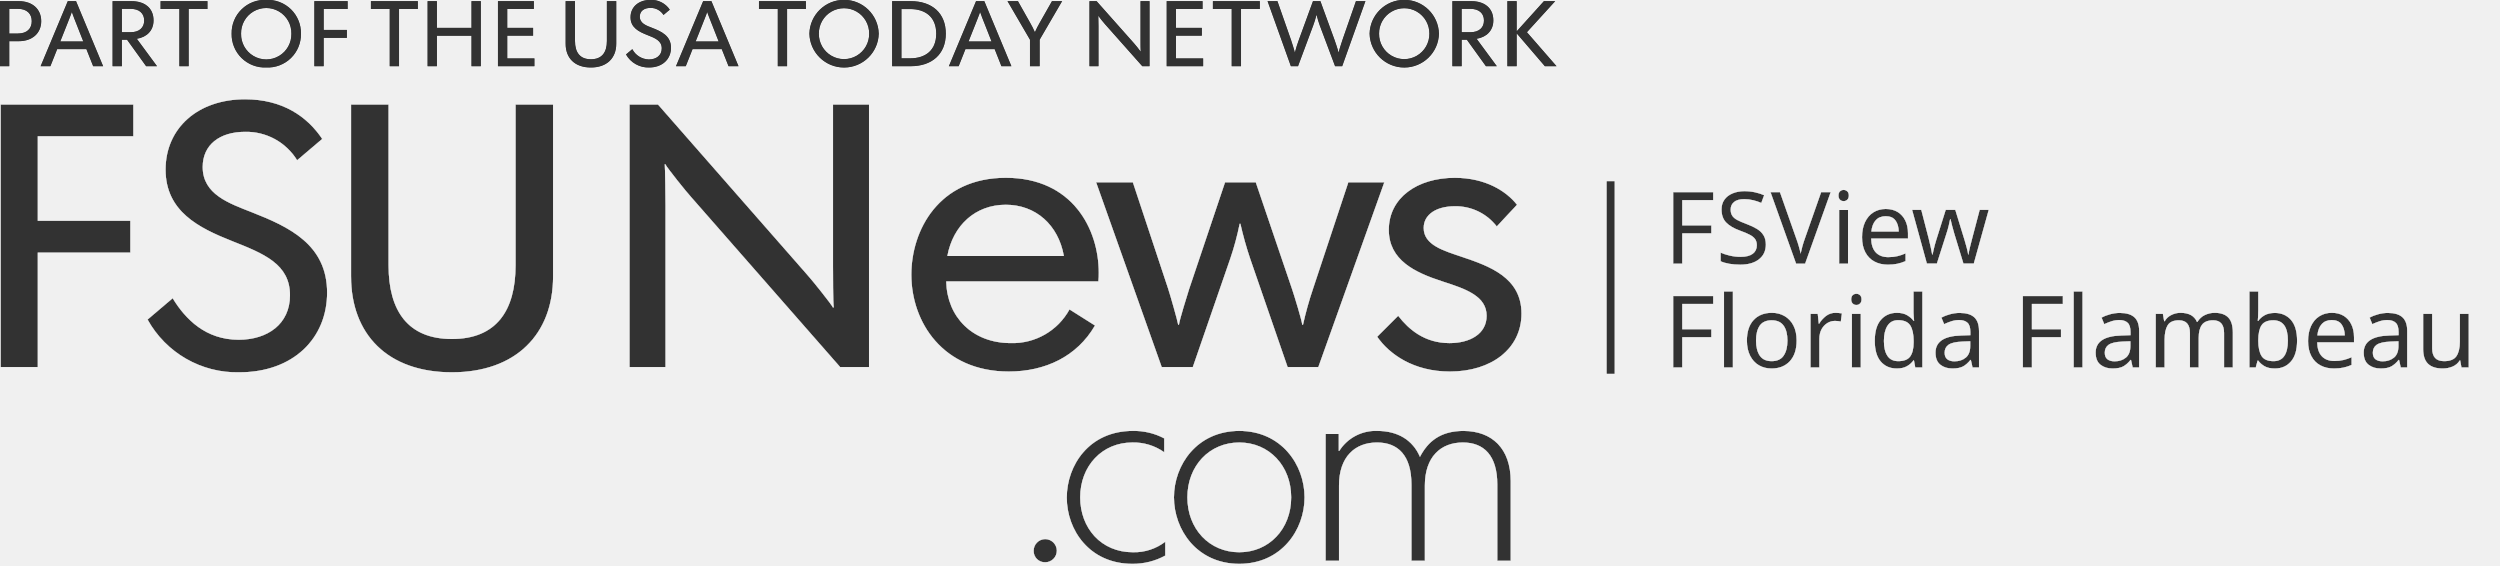
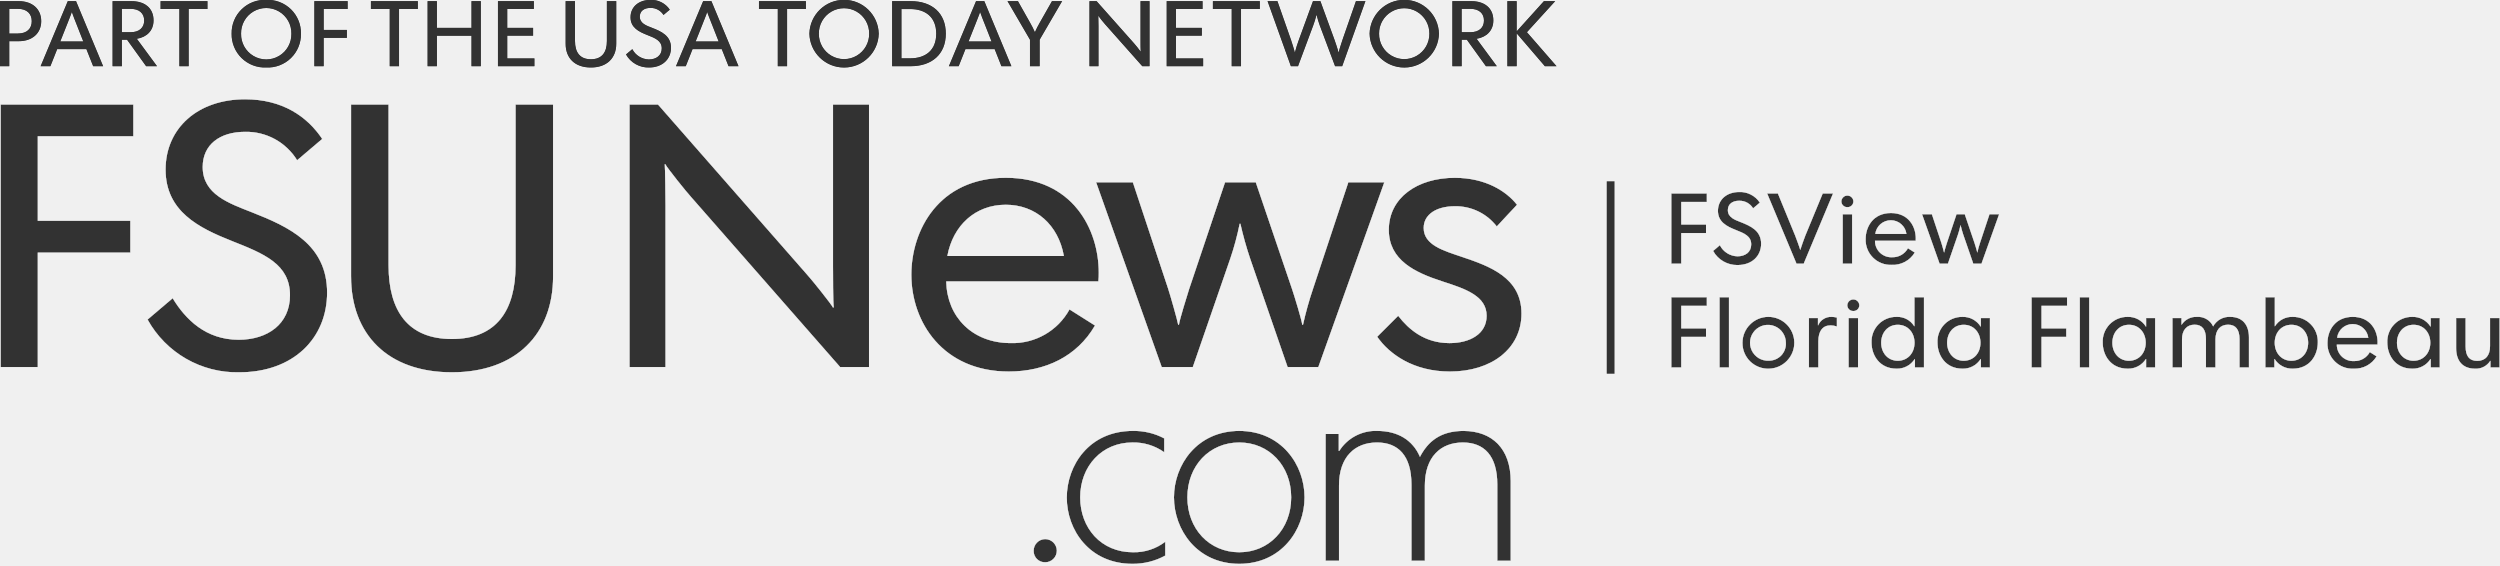
<svg xmlns="http://www.w3.org/2000/svg" width="720" height="163" viewBox="0 0 720 163">
  <defs>
    <style>
-       @font-face {
-         font-family: 'Futura Today';
-         src: url('../../fonts/FuturaToday/FuturaTodayNormal.otf');
-         font-weight: normal;
-       }
- 
      .cls-1 {
        filter: url(#filter);
      }

      .cls-2 {
        fill: #999;
      }

-       .cls-2, .cls-5, .cls-6 {
+       .cls-2, .cls-3, .cls-4, .cls-5 {
        fill-rule: evenodd;
      }

-       .cls-3, .cls-4 {
-         font-size: 26px;
-         font-family: 'Futura Today';
-       }
- 
-       .cls-3, .cls-5, .cls-6 {
+       .cls-3, .cls-5 {
        fill: #fff;
      }

      .cls-4 {
        fill: #feffff;
      }

-       .cls-6 {
+       .cls-5 {
        filter: url(#filter-2);
      }
    </style>
    <filter id="filter" filterUnits="userSpaceOnUse">
      <feFlood result="flood" flood-color="#333" />
      <feComposite result="composite" operator="in" in2="SourceGraphic" />
      <feBlend result="blend" in2="SourceGraphic" />
    </filter>
    <filter id="filter-2" x="0" y="-0.031" width="448.281" height="19.469" filterUnits="userSpaceOnUse">
      <feFlood result="flood" flood-color="#999" />
      <feComposite result="composite" operator="in" in2="SourceGraphic" />
      <feBlend result="blend" in2="SourceGraphic" />
    </filter>
  </defs>
  <g id="fsu" class="cls-1">
    <path class="cls-2" d="M462.754,52.23h2.208v55.385h-2.208V52.23Z" />
-     <text id="Florida_Flambeau" data-name="Florida Flambeau" class="cls-3" transform="translate(479.094 105.834) scale(1.11 1.108)">Florida Flambeau</text>
-     <text id="FSView" class="cls-4" transform="translate(479.094 75.928) scale(1.11 1.108)">FSView</text>
-     <path class="cls-5" d="M0.194,30.1H38.4v9.154H10.879V63.6H37.538v9.154H10.879V105.71H0.194V30.1ZM42.5,92.032l7.231-6.139c3.67,6.032,9.5,11.956,19,11.956,8.311,0,14.787-4.524,14.787-12.816,0-8.94-7.447-11.956-16.729-15.618-9.5-3.769-19.1-8.507-19.1-20.57,0-11.956,9.282-20.249,22.881-20.249,10.794,0,17.916,4.956,22.234,11.418l-7.232,6.139a17.181,17.181,0,0,0-15-8.185c-7.339,0-12.2,3.769-12.2,10.124,0,7.862,7.556,10.446,14.139,13.032C83.194,65.323,94.2,70.384,94.2,84.278c0,13.139-9.714,22.94-25.256,22.94A29.4,29.4,0,0,1,42.5,92.032Zm58.607-12.385V30.1H111.9V76.416c0,13.139,5.612,21.217,18.24,21.217,12.736,0,18.348-8.078,18.348-21.217V30.1h10.793V79.647c0,16.585-10.685,27.572-29.141,27.572C111.58,107.218,101.111,96.232,101.111,79.647Zm80.2-49.542h8.2l42.956,49c1.295,1.4,6.907,8.4,7.447,9.477l0.216-.107c-0.216-1.078-.216-9.8-0.216-11.74V30.1h10.361V105.71h-8.31l-42.956-49c-1.3-1.4-6.908-8.4-7.448-9.479l-0.108.109c0.108,1.076.216,9.8,0.216,11.738V105.71H181.306V30.1Zm81.165,49c0-12.816,7.879-27.9,27.2-27.9,19.211,0,26.766,14.755,26.766,27.356a22.624,22.624,0,0,1-.108,2.479H272.509c0.216,10.339,7.663,17.77,18.563,17.77a18.67,18.67,0,0,0,16.946-9.694l7.338,4.631C310.176,102.694,301,107,290.533,107,271.537,107,262.471,92.786,262.471,79.108ZM306.4,73.723c-1.619-9.047-8.2-14.755-16.729-14.755-8.851,0-15.218,6.03-16.838,14.755H306.4Zm9.284-21.217h10.578l10.145,30.587c0.54,1.614,2.7,9.154,2.914,10.446h0.215c0.108-1.292,2.484-8.832,2.915-10.23l10.361-30.8h8.851l10.469,30.8c0.647,1.939,2.806,8.939,2.913,10.23h0.216a99.776,99.776,0,0,1,2.915-10.446L388.32,52.506h10.361l-19,53.2h-8.851L360.043,74.477a101.837,101.837,0,0,1-2.807-10.017H357.02a80.189,80.189,0,0,1-2.7,10.017L343.529,105.71h-8.958Zm80.95,44.479,6.044-6.03c3.023,3.878,7.555,7.862,14.787,7.862,5.936,0,10.685-2.693,10.685-7.862,0-5.708-6.044-7.755-12.736-9.908-7.987-2.586-15.434-6.139-15.434-14.864,0-9.154,8.1-14.971,19-14.971,8.743,0,14.787,3.771,17.917,7.755l-5.829,6.246A14.914,14.914,0,0,0,418.974,59.4c-5.288,0-8.957,2.368-8.957,6.246,0,4.954,5.828,6.57,10.9,8.294,7.987,2.693,17.269,5.923,17.269,16.37,0,10.124-8.634,16.694-20.614,16.694C406.994,107,400.087,101.94,396.633,96.986ZM297.692,158.61a3.332,3.332,0,1,1,3.331,3.324A3.226,3.226,0,0,1,297.692,158.61Zm9.548-15.293c0-9.307,6.441-19.206,18.952-19.206a18.558,18.558,0,0,1,9.105,2.142v3.99a15.229,15.229,0,0,0-9.18-2.808c-8.735,0-15.028,6.8-15.028,15.808,0,8.865,6.071,15.809,15.177,15.809a14.689,14.689,0,0,0,9.327-3.027v3.988a19.356,19.356,0,0,1-9.476,2.365C313.754,162.378,307.24,152.626,307.24,143.317Zm30.868-.074c0-9.38,6.663-19.132,18.8-19.132s18.8,9.752,18.8,19.132-6.663,19.135-18.8,19.135S338.108,152.626,338.108,143.243Zm33.758,0c0-9.086-6.367-15.808-14.955-15.808s-14.954,6.722-14.954,15.808,6.367,15.809,14.954,15.809S371.866,152.331,371.866,143.243ZM381.78,125h3.776v4.875H385.7a12.369,12.369,0,0,1,11.031-5.762c5.774,0,10.143,2.586,12.215,7.461,2.3-4.432,5.922-7.461,12.511-7.461,8.217,0,13.622,5.024,13.622,14.478v22.9h-3.85V139.55c0-8.346-3.85-12.115-9.92-12.115-6.367,0-10.956,4.137-10.956,12.411v21.645h-3.85V139.55c0-8.346-3.85-12.115-9.92-12.115-6.367,0-10.956,4.137-10.956,12.411v21.645h-3.85V125Z" />
-     <path id="USAT_Network" data-name="USAT Network" class="cls-6" d="M-0.013.332H5.455C9.3,0.332,11.872,2.6,11.872,6.1S9.247,11.86,5.455,11.86H2.666v7.206H-0.013V0.332Zm5.2,9.317c2.573,0,3.952-1.415,3.952-3.55,0-2.111-1.379-3.55-3.952-3.55H2.666v7.1H5.185ZM19.521,0.332H21.9l7.8,18.734H26.829l-1.946-4.908h-8.42l-1.949,4.908H11.7S18.572,2.63,19.521.332Zm4.465,11.61L22.174,7.327c-0.27-.7-1.436-3.58-1.463-3.819H20.658c-0.027.24-1.163,3.041-1.463,3.819l-1.839,4.615h6.631Zm8.435-11.61h5.495c3.546,0,6.308,1.819,6.308,5.551,0,2.912-1.949,4.831-4.818,5.287l5.821,7.9H42.086l-5.495-7.633H35.1v7.633h-2.68V0.332Zm5.2,8.943c2.489,0,3.9-1.31,3.9-3.363s-1.409-3.363-3.9-3.363H35.1V9.275H37.62ZM51.657,2.6H46.242V0.332H59.751V2.6H54.336V19.066H51.657V2.6ZM66.7,9.7A9.57,9.57,0,0,1,76.69-.037,9.572,9.572,0,0,1,86.679,9.7a9.572,9.572,0,0,1-9.99,9.738A9.57,9.57,0,0,1,66.7,9.7Zm17.218,0a7.244,7.244,0,1,0-14.485,0A7.244,7.244,0,1,0,83.917,9.7Zm6.619-9.37h9.584V2.6h-6.9v6.03H99.9V10.9H93.216v8.165H90.536V0.332ZM112.24,2.6h-5.415V0.332h13.509V2.6h-5.415V19.066H112.24V2.6Zm10.907-2.269h2.679V8.017h9.963V0.332h2.682V19.066h-2.682V10.286h-9.963v8.78h-2.679V0.332Zm20.261,0h10.343V2.578h-7.663V8.017h7.444v2.246h-7.444v6.562h7.824v2.241h-10.5V0.332ZM162.9,12.608V0.332H165.6V11.807c0,3.258,1.41,5.258,4.576,5.258,3.2,0,4.605-2,4.605-5.258V0.332h2.7V12.608c0,4.112-2.679,6.832-7.31,6.832C165.521,19.44,162.9,16.72,162.9,12.608Zm17.39,3.071,1.816-1.521a5.51,5.51,0,0,0,4.765,2.96c2.083,0,3.709-1.118,3.709-3.176,0-2.211-1.869-2.96-4.2-3.866-2.382-.936-4.791-2.112-4.791-5.1,0-2.959,2.329-5.012,5.741-5.012A6.394,6.394,0,0,1,192.9,2.788l-1.816,1.521a4.329,4.329,0,0,0-3.762-2.03c-1.843,0-3.059.936-3.059,2.509,0,1.948,1.893,2.591,3.545,3.228,2.679,1.042,5.442,2.3,5.442,5.738,0,3.258-2.436,5.686-6.335,5.686A7.389,7.389,0,0,1,180.285,15.679ZM202.508,0.332h2.382l7.8,18.734h-2.871l-1.947-4.908h-8.42l-1.95,4.908h-2.815S201.559,2.63,202.508.332Zm4.465,11.61-1.812-4.615c-0.271-.7-1.437-3.58-1.463-3.819h-0.054c-0.026.24-1.163,3.041-1.463,3.819l-1.839,4.615h6.631ZM224,2.6h-5.415V0.332H232.1V2.6H226.68V19.066H224V2.6Zm9.1,7.1a9.993,9.993,0,0,1,19.98,0A9.993,9.993,0,0,1,233.1,9.7Zm17.218,0a7.243,7.243,0,1,0-14.485,0A7.243,7.243,0,1,0,250.318,9.7Zm6.62-9.37h5.387c6.065,0,10.07,3.416,10.07,9.37,0,5.924-4.034,9.364-10.07,9.364h-5.387V0.332ZM259.617,16.8h2.492c4.438,0,7.524-2.316,7.524-7.094s-3.086-7.1-7.524-7.1h-2.492V16.8ZM281.1,0.332h2.383l7.8,18.734h-2.871l-1.947-4.908h-8.42l-1.95,4.908h-2.816S280.154,2.63,281.1.332Zm4.466,11.61-1.813-4.615c-0.27-.7-1.436-3.58-1.463-3.819H282.24c-0.027.24-1.163,3.041-1.463,3.819l-1.839,4.615h6.631Zm11.067-.509-6.471-11.1h3.006l3.519,6.247a27.668,27.668,0,0,1,1.352,2.667h0.027a28.176,28.176,0,0,1,1.356-2.667l3.546-6.247h2.922l-6.468,11.1v7.633h-2.789V11.432Zm17.131-11.1h2.056L326.6,12.474c0.324,0.351,1.733,2.082,1.87,2.351l0.053-.029c-0.053-.263-0.053-2.427-0.053-2.907V0.332h2.6V19.066h-2.086L318.206,6.923c-0.323-.345-1.733-2.082-1.866-2.345l-0.027.023c0.027,0.269.053,2.433,0.053,2.913V19.066h-2.6V0.332Zm22.238,0h10.34V2.578h-7.661V8.017h7.447v2.246h-7.447v6.562h7.824v2.241h-10.5V0.332ZM354.729,2.6h-5.414V0.332h13.509V2.6h-5.415V19.066h-2.68V2.6Zm10.329-2.269H367.9l3.9,11.13c0.137,0.427,1.056,3.2,1.083,3.626h0.056a37.388,37.388,0,0,1,1.136-3.626l4.063-11.13h2.138l4.06,11.13c0.162,0.427,1.109,3.2,1.139,3.626h0.053c0.054-.427.973-3.2,1.11-3.626l3.872-11.13h2.732l-6.688,18.734H384.5L380.113,7.38a30.594,30.594,0,0,1-.923-3.041h-0.054a31.285,31.285,0,0,1-.946,3.041l-4.359,11.686h-2.059ZM394.44,9.7a9.993,9.993,0,0,1,19.98,0A9.993,9.993,0,0,1,394.44,9.7Zm17.218,0a7.243,7.243,0,1,0-14.485,0A7.243,7.243,0,1,0,411.658,9.7Zm6.619-9.37h5.5c3.548,0,6.307,1.819,6.307,5.551,0,2.912-1.949,4.831-4.818,5.287l5.822,7.9h-3.142l-5.495-7.633h-1.49v7.633h-2.679V0.332Zm5.2,8.943c2.49,0,3.9-1.31,3.9-3.363s-1.409-3.363-3.9-3.363h-2.519V9.275h2.519Zm10.643-8.943H436.8v8.7l7.851-8.7H447.9l-8.147,8.943,8.527,9.791H444.92L436.8,9.6v9.469h-2.679V0.332Z" />
+     <path id="Florida_Flambeau" data-name="Florida Flambeau" class="cls-3" d="M481.346,105.834H484.2V97.021h7.128V94.573H484.2V88.064h7.359V85.616H481.346v20.218Zm13.881,0h2.713V85.616h-2.713v20.218Zm14.227,0.345a7.461,7.461,0,1,0-7.619-7.459A7.362,7.362,0,0,0,509.454,106.179Zm0-2.3a5.163,5.163,0,1,1,4.878-5.155A4.868,4.868,0,0,1,509.454,103.875Zm11.515,1.959h2.713V98.288c0-2.88,1.212-4.579,3.521-4.579a5.552,5.552,0,0,1,1.818.317V91.463a6.338,6.338,0,0,0-1.53-.2,4.005,4.005,0,0,0-3.867,2.419h-0.058V91.607h-2.6v14.227Zm12.784-16.272a1.652,1.652,0,0,0,1.732-1.67,1.733,1.733,0,0,0-3.463,0A1.652,1.652,0,0,0,533.753,89.562ZM532.4,105.834h2.713V91.607H532.4v14.227Zm13.795,0.345a5.976,5.976,0,0,0,5.252-2.793H551.5v2.448h2.6V85.616h-2.741v8.323H551.3a5.688,5.688,0,0,0-5.108-2.678,7.086,7.086,0,0,0-7.187,7.4C539.005,102.262,541.256,106.179,546.192,106.179Zm0.375-2.275c-2.828,0-4.791-2.246-4.791-5.184,0-2.909,1.905-5.184,4.791-5.184,2.915,0,4.82,2.3,4.82,5.184C551.387,101.658,549.424,103.9,546.567,103.9Zm18.614,2.275a5.978,5.978,0,0,0,5.253-2.793h0.057v2.448h2.6V91.607h-2.6v2.448h-0.057a5.978,5.978,0,0,0-5.253-2.793,7.068,7.068,0,0,0-7.186,7.4C558,102.262,560.246,106.179,565.181,106.179Zm0.375-2.275c-2.828,0-4.791-2.246-4.791-5.184,0-2.909,1.9-5.184,4.791-5.184,2.915,0,4.82,2.3,4.82,5.184C570.376,101.658,568.414,103.9,565.556,103.9Zm19.538,1.93h2.857V97.021h7.128V94.573h-7.128V88.064h7.359V85.616H585.094v20.218Zm13.881,0h2.713V85.616h-2.713v20.218Zm13.795,0.345a5.977,5.977,0,0,0,5.252-2.793h0.058v2.448h2.6V91.607h-2.6v2.448h-0.058a5.978,5.978,0,0,0-5.252-2.793,7.069,7.069,0,0,0-7.187,7.4C605.583,102.262,607.834,106.179,612.77,106.179Zm0.375-2.275c-2.829,0-4.791-2.246-4.791-5.184,0-2.909,1.9-5.184,4.791-5.184,2.915,0,4.819,2.3,4.819,5.184C617.964,101.658,616,103.9,613.145,103.9Zm12.524,1.93h2.742V97.741c0-2.678,1.385-4.233,3.637-4.233,2.222,0,3.261,1.469,3.261,4.147v8.18h2.742V97.741c0-2.678,1.385-4.233,3.636-4.233,2.222,0,3.29,1.469,3.29,4.147v8.18h2.713V97.165c0-3.744-1.962-5.9-5.339-5.9A5.272,5.272,0,0,0,637.387,94a4.753,4.753,0,0,0-4.676-2.736,4.915,4.915,0,0,0-4.386,2.246h-0.058v-1.9h-2.6v14.227Zm34.661,0.345c4.935,0,7.186-3.917,7.186-7.517a7.092,7.092,0,0,0-7.215-7.4,5.758,5.758,0,0,0-5.108,2.678h-0.058V85.616h-2.713v20.218h2.6v-2.448h0.058A5.942,5.942,0,0,0,660.33,106.179Zm-0.4-2.275c-2.857,0-4.82-2.246-4.82-5.184,0-2.88,1.9-5.184,4.82-5.184s4.82,2.275,4.82,5.184C664.746,101.658,662.783,103.9,659.926,103.9Zm17.893,2.275a7.319,7.319,0,0,0,6.637-3.542l-1.962-1.239a4.992,4.992,0,0,1-4.531,2.592A4.706,4.706,0,0,1,673,99.239h11.717a6.021,6.021,0,0,0,.029-0.662c0-3.37-2.02-7.315-7.157-7.315-5.166,0-7.273,4.032-7.273,7.459A7.179,7.179,0,0,0,677.819,106.179Zm-4.734-8.9a4.525,4.525,0,0,1,8.976,0h-8.976Zm21.645,8.9a5.979,5.979,0,0,0,5.253-2.793h0.057v2.448h2.6V91.607h-2.6v2.448h-0.057a5.979,5.979,0,0,0-5.253-2.793,7.068,7.068,0,0,0-7.186,7.4C687.544,102.262,689.8,106.179,694.73,106.179Zm0.375-2.275c-2.828,0-4.791-2.246-4.791-5.184,0-2.909,1.905-5.184,4.791-5.184,2.915,0,4.82,2.3,4.82,5.184C699.925,101.658,697.962,103.9,695.105,103.9Zm17.691,2.275a4.838,4.838,0,0,0,4.387-2.246h0.057v1.9h2.627V91.607h-2.742V99.7c0,2.679-1.328,4.234-3.694,4.234-2.28,0-3.348-1.411-3.348-4.147V91.607H707.37v8.668C707.37,103.99,709.275,106.179,712.8,106.179Z" />
+     <path id="FSView" class="cls-4" d="M481.346,75.928H484.2V67.115h7.128V64.667H484.2V58.158h7.359V55.71H481.346V75.928Zm19.1,0.4c4.156,0,6.754-2.621,6.754-6.134,0-3.715-2.944-5.069-5.8-6.192-1.761-.691-3.781-1.382-3.781-3.485,0-1.7,1.3-2.707,3.261-2.707A4.6,4.6,0,0,1,504.9,60l1.934-1.642a6.794,6.794,0,0,0-5.946-3.053c-3.636,0-6.118,2.218-6.118,5.414,0,3.225,2.569,4.493,5.108,5.5,2.482,0.979,4.474,1.786,4.474,4.176,0,2.218-1.732,3.427-3.954,3.427a5.867,5.867,0,0,1-5.08-3.2L493.38,72.27A7.859,7.859,0,0,0,500.45,76.331Zm16.941-.4h2.078l8.456-20.217h-2.973l-5.021,12.153c-0.145.346-1.386,3.773-1.443,4.09h-0.029c-0.029-.317-1.3-3.744-1.443-4.09L512.023,55.71h-3.088Zm14.66-16.272a1.652,1.652,0,0,0,1.732-1.67,1.733,1.733,0,0,0-3.463,0A1.652,1.652,0,0,0,532.051,59.656ZM530.7,75.928h2.713V61.7H530.7V75.928Zm14.112,0.346a7.321,7.321,0,0,0,6.638-3.542l-1.963-1.238a4.991,4.991,0,0,1-4.531,2.592,4.706,4.706,0,0,1-4.964-4.752h11.718a6.021,6.021,0,0,0,.029-0.662c0-3.37-2.021-7.315-7.158-7.315-5.166,0-7.273,4.032-7.273,7.459A7.179,7.179,0,0,0,544.807,76.273Zm-4.733-8.9a4.525,4.525,0,0,1,8.975,0h-8.975ZM558.6,75.928H561l2.886-8.352a21.422,21.422,0,0,0,.722-2.678h0.057a27.282,27.282,0,0,0,.751,2.678l2.886,8.352h2.366l5.08-14.227h-2.771l-2.713,8.179a26.655,26.655,0,0,0-.779,2.794h-0.058c-0.028-.346-0.606-2.218-0.779-2.736l-2.8-8.237h-2.367l-2.77,8.237c-0.116.374-.751,2.39-0.78,2.736h-0.057c-0.058-.346-0.635-2.362-0.78-2.794L556.379,61.7h-2.828Z" />
+     <path class="cls-3" d="M0.194,30.1H38.4v9.154H10.879V63.6H37.538v9.154H10.879V105.71H0.194V30.1ZM42.5,92.032l7.231-6.139c3.67,6.032,9.5,11.956,19,11.956,8.311,0,14.787-4.524,14.787-12.816,0-8.94-7.447-11.956-16.729-15.618-9.5-3.769-19.1-8.507-19.1-20.57,0-11.956,9.282-20.249,22.881-20.249,10.794,0,17.916,4.956,22.234,11.418l-7.232,6.139a17.181,17.181,0,0,0-15-8.185c-7.339,0-12.2,3.769-12.2,10.124,0,7.862,7.556,10.446,14.139,13.032C83.194,65.323,94.2,70.384,94.2,84.278c0,13.139-9.714,22.94-25.256,22.94A29.4,29.4,0,0,1,42.5,92.032Zm58.607-12.385V30.1H111.9V76.416c0,13.139,5.612,21.217,18.24,21.217,12.736,0,18.348-8.078,18.348-21.217V30.1h10.793V79.647c0,16.585-10.685,27.572-29.141,27.572C111.58,107.218,101.111,96.232,101.111,79.647Zm80.2-49.542h8.2l42.956,49c1.295,1.4,6.907,8.4,7.447,9.477l0.216-.107c-0.216-1.078-.216-9.8-0.216-11.74V30.1h10.361V105.71h-8.31l-42.956-49c-1.3-1.4-6.908-8.4-7.448-9.479l-0.108.109c0.108,1.076.216,9.8,0.216,11.738V105.71H181.306V30.1Zm81.165,49c0-12.816,7.879-27.9,27.2-27.9,19.211,0,26.766,14.755,26.766,27.356a22.624,22.624,0,0,1-.108,2.479H272.509c0.216,10.339,7.663,17.77,18.563,17.77a18.67,18.67,0,0,0,16.946-9.694l7.338,4.631C310.176,102.694,301,107,290.533,107,271.537,107,262.471,92.786,262.471,79.108ZM306.4,73.723c-1.619-9.047-8.2-14.755-16.729-14.755-8.851,0-15.218,6.03-16.838,14.755H306.4Zm9.284-21.217h10.578l10.145,30.587c0.54,1.614,2.7,9.154,2.914,10.446h0.215c0.108-1.292,2.484-8.832,2.915-10.23l10.361-30.8h8.851l10.469,30.8c0.647,1.939,2.806,8.939,2.913,10.23h0.216a99.776,99.776,0,0,1,2.915-10.446L388.32,52.506h10.361l-19,53.2h-8.851L360.043,74.477a101.837,101.837,0,0,1-2.807-10.017H357.02a80.189,80.189,0,0,1-2.7,10.017L343.529,105.71h-8.958Zm80.95,44.479,6.044-6.03c3.023,3.878,7.555,7.862,14.787,7.862,5.936,0,10.685-2.693,10.685-7.862,0-5.708-6.044-7.755-12.736-9.908-7.987-2.586-15.434-6.139-15.434-14.864,0-9.154,8.1-14.971,19-14.971,8.743,0,14.787,3.771,17.917,7.755l-5.829,6.246A14.914,14.914,0,0,0,418.974,59.4c-5.288,0-8.957,2.368-8.957,6.246,0,4.954,5.828,6.57,10.9,8.294,7.987,2.693,17.269,5.923,17.269,16.37,0,10.124-8.634,16.694-20.614,16.694C406.994,107,400.087,101.94,396.633,96.986ZM297.692,158.61a3.332,3.332,0,1,1,3.331,3.324A3.226,3.226,0,0,1,297.692,158.61Zm9.548-15.293c0-9.307,6.441-19.206,18.952-19.206a18.558,18.558,0,0,1,9.105,2.142v3.99a15.229,15.229,0,0,0-9.18-2.808c-8.735,0-15.028,6.8-15.028,15.808,0,8.865,6.071,15.809,15.177,15.809a14.689,14.689,0,0,0,9.327-3.027v3.988a19.356,19.356,0,0,1-9.476,2.365C313.754,162.378,307.24,152.626,307.24,143.317Zm30.868-.074c0-9.38,6.663-19.132,18.8-19.132s18.8,9.752,18.8,19.132-6.663,19.135-18.8,19.135S338.108,152.626,338.108,143.243Zm33.758,0c0-9.086-6.367-15.808-14.955-15.808s-14.954,6.722-14.954,15.808,6.367,15.809,14.954,15.809S371.866,152.331,371.866,143.243ZM381.78,125h3.776v4.875H385.7a12.369,12.369,0,0,1,11.031-5.762c5.774,0,10.143,2.586,12.215,7.461,2.3-4.432,5.922-7.461,12.511-7.461,8.217,0,13.622,5.024,13.622,14.478v22.9h-3.85V139.55c0-8.346-3.85-12.115-9.92-12.115-6.367,0-10.956,4.137-10.956,12.411v21.645h-3.85V139.55c0-8.346-3.85-12.115-9.92-12.115-6.367,0-10.956,4.137-10.956,12.411v21.645h-3.85V125Z" />
+     <path id="USAT_Network" data-name="USAT Network" class="cls-5" d="M-0.013.332H5.455C9.3,0.332,11.872,2.6,11.872,6.1S9.247,11.86,5.455,11.86H2.666v7.206H-0.013V0.332Zm5.2,9.317c2.573,0,3.952-1.415,3.952-3.55,0-2.111-1.379-3.55-3.952-3.55H2.666v7.1H5.185ZM19.521,0.332H21.9l7.8,18.734H26.829l-1.946-4.908h-8.42l-1.949,4.908H11.7S18.572,2.63,19.521.332Zm4.465,11.61L22.174,7.327c-0.27-.7-1.436-3.58-1.463-3.819H20.658c-0.027.24-1.163,3.041-1.463,3.819l-1.839,4.615h6.631Zm8.435-11.61h5.495c3.546,0,6.308,1.819,6.308,5.551,0,2.912-1.949,4.831-4.818,5.287l5.821,7.9H42.086l-5.495-7.633H35.1v7.633h-2.68V0.332Zm5.2,8.943c2.489,0,3.9-1.31,3.9-3.363s-1.409-3.363-3.9-3.363H35.1V9.275H37.62ZM51.657,2.6H46.242V0.332H59.751V2.6H54.336V19.066H51.657V2.6ZM66.7,9.7A9.57,9.57,0,0,1,76.69-.037,9.572,9.572,0,0,1,86.679,9.7a9.572,9.572,0,0,1-9.99,9.738A9.57,9.57,0,0,1,66.7,9.7Zm17.218,0a7.244,7.244,0,1,0-14.485,0A7.244,7.244,0,1,0,83.917,9.7Zm6.619-9.37h9.584V2.6h-6.9v6.03H99.9V10.9H93.216v8.165H90.536V0.332ZM112.24,2.6h-5.415V0.332h13.509V2.6h-5.415V19.066H112.24V2.6Zm10.907-2.269h2.679V8.017h9.963V0.332h2.682V19.066h-2.682V10.286h-9.963v8.78h-2.679V0.332Zm20.261,0h10.343V2.578h-7.663V8.017h7.444v2.246h-7.444v6.562h7.824v2.241h-10.5V0.332ZM162.9,12.608V0.332H165.6V11.807c0,3.258,1.41,5.258,4.576,5.258,3.2,0,4.605-2,4.605-5.258V0.332h2.7V12.608c0,4.112-2.679,6.832-7.31,6.832C165.521,19.44,162.9,16.72,162.9,12.608Zm17.39,3.071,1.816-1.521a5.51,5.51,0,0,0,4.765,2.96c2.083,0,3.709-1.118,3.709-3.176,0-2.211-1.869-2.96-4.2-3.866-2.382-.936-4.791-2.112-4.791-5.1,0-2.959,2.329-5.012,5.741-5.012A6.394,6.394,0,0,1,192.9,2.788l-1.816,1.521a4.329,4.329,0,0,0-3.762-2.03c-1.843,0-3.059.936-3.059,2.509,0,1.948,1.893,2.591,3.545,3.228,2.679,1.042,5.442,2.3,5.442,5.738,0,3.258-2.436,5.686-6.335,5.686A7.389,7.389,0,0,1,180.285,15.679ZM202.508,0.332h2.382l7.8,18.734h-2.871l-1.947-4.908h-8.42l-1.95,4.908h-2.815S201.559,2.63,202.508.332Zm4.465,11.61-1.812-4.615c-0.271-.7-1.437-3.58-1.463-3.819h-0.054c-0.026.24-1.163,3.041-1.463,3.819l-1.839,4.615h6.631ZM224,2.6h-5.415V0.332H232.1V2.6H226.68V19.066H224V2.6Zm9.1,7.1a9.993,9.993,0,0,1,19.98,0A9.993,9.993,0,0,1,233.1,9.7Zm17.218,0a7.243,7.243,0,1,0-14.485,0A7.243,7.243,0,1,0,250.318,9.7Zm6.62-9.37h5.387c6.065,0,10.07,3.416,10.07,9.37,0,5.924-4.034,9.364-10.07,9.364h-5.387V0.332ZM259.617,16.8h2.492c4.438,0,7.524-2.316,7.524-7.094s-3.086-7.1-7.524-7.1h-2.492V16.8ZM281.1,0.332h2.383l7.8,18.734h-2.871l-1.947-4.908h-8.42l-1.95,4.908h-2.816S280.154,2.63,281.1.332Zm4.466,11.61-1.813-4.615c-0.27-.7-1.436-3.58-1.463-3.819H282.24c-0.027.24-1.163,3.041-1.463,3.819l-1.839,4.615h6.631Zm11.067-.509-6.471-11.1h3.006l3.519,6.247a27.668,27.668,0,0,1,1.352,2.667h0.027a28.176,28.176,0,0,1,1.356-2.667l3.546-6.247h2.922l-6.468,11.1v7.633h-2.789V11.432Zm17.131-11.1h2.056L326.6,12.474c0.324,0.351,1.733,2.082,1.87,2.351l0.053-.029c-0.053-.263-0.053-2.427-0.053-2.907V0.332h2.6V19.066h-2.086L318.206,6.923c-0.323-.345-1.733-2.082-1.866-2.345l-0.027.023c0.027,0.269.053,2.433,0.053,2.913V19.066h-2.6V0.332Zm22.238,0h10.34V2.578h-7.661V8.017h7.447v2.246h-7.447v6.562h7.824v2.241h-10.5V0.332ZM354.729,2.6h-5.414V0.332h13.509V2.6h-5.415V19.066h-2.68V2.6Zm10.329-2.269H367.9l3.9,11.13c0.137,0.427,1.056,3.2,1.083,3.626h0.056a37.388,37.388,0,0,1,1.136-3.626l4.063-11.13h2.138l4.06,11.13c0.162,0.427,1.109,3.2,1.139,3.626h0.053c0.054-.427.973-3.2,1.11-3.626l3.872-11.13h2.732l-6.688,18.734H384.5L380.113,7.38a30.594,30.594,0,0,1-.923-3.041h-0.054a31.285,31.285,0,0,1-.946,3.041l-4.359,11.686h-2.059ZM394.44,9.7a9.993,9.993,0,0,1,19.98,0A9.993,9.993,0,0,1,394.44,9.7Zm17.218,0a7.243,7.243,0,1,0-14.485,0A7.243,7.243,0,1,0,411.658,9.7Zm6.619-9.37h5.5c3.548,0,6.307,1.819,6.307,5.551,0,2.912-1.949,4.831-4.818,5.287l5.822,7.9h-3.142l-5.495-7.633h-1.49v7.633h-2.679V0.332Zm5.2,8.943c2.49,0,3.9-1.31,3.9-3.363s-1.409-3.363-3.9-3.363h-2.519V9.275h2.519Zm10.643-8.943H436.8v8.7l7.851-8.7H447.9l-8.147,8.943,8.527,9.791H444.92L436.8,9.6v9.469h-2.679V0.332Z" />
  </g>
</svg>
